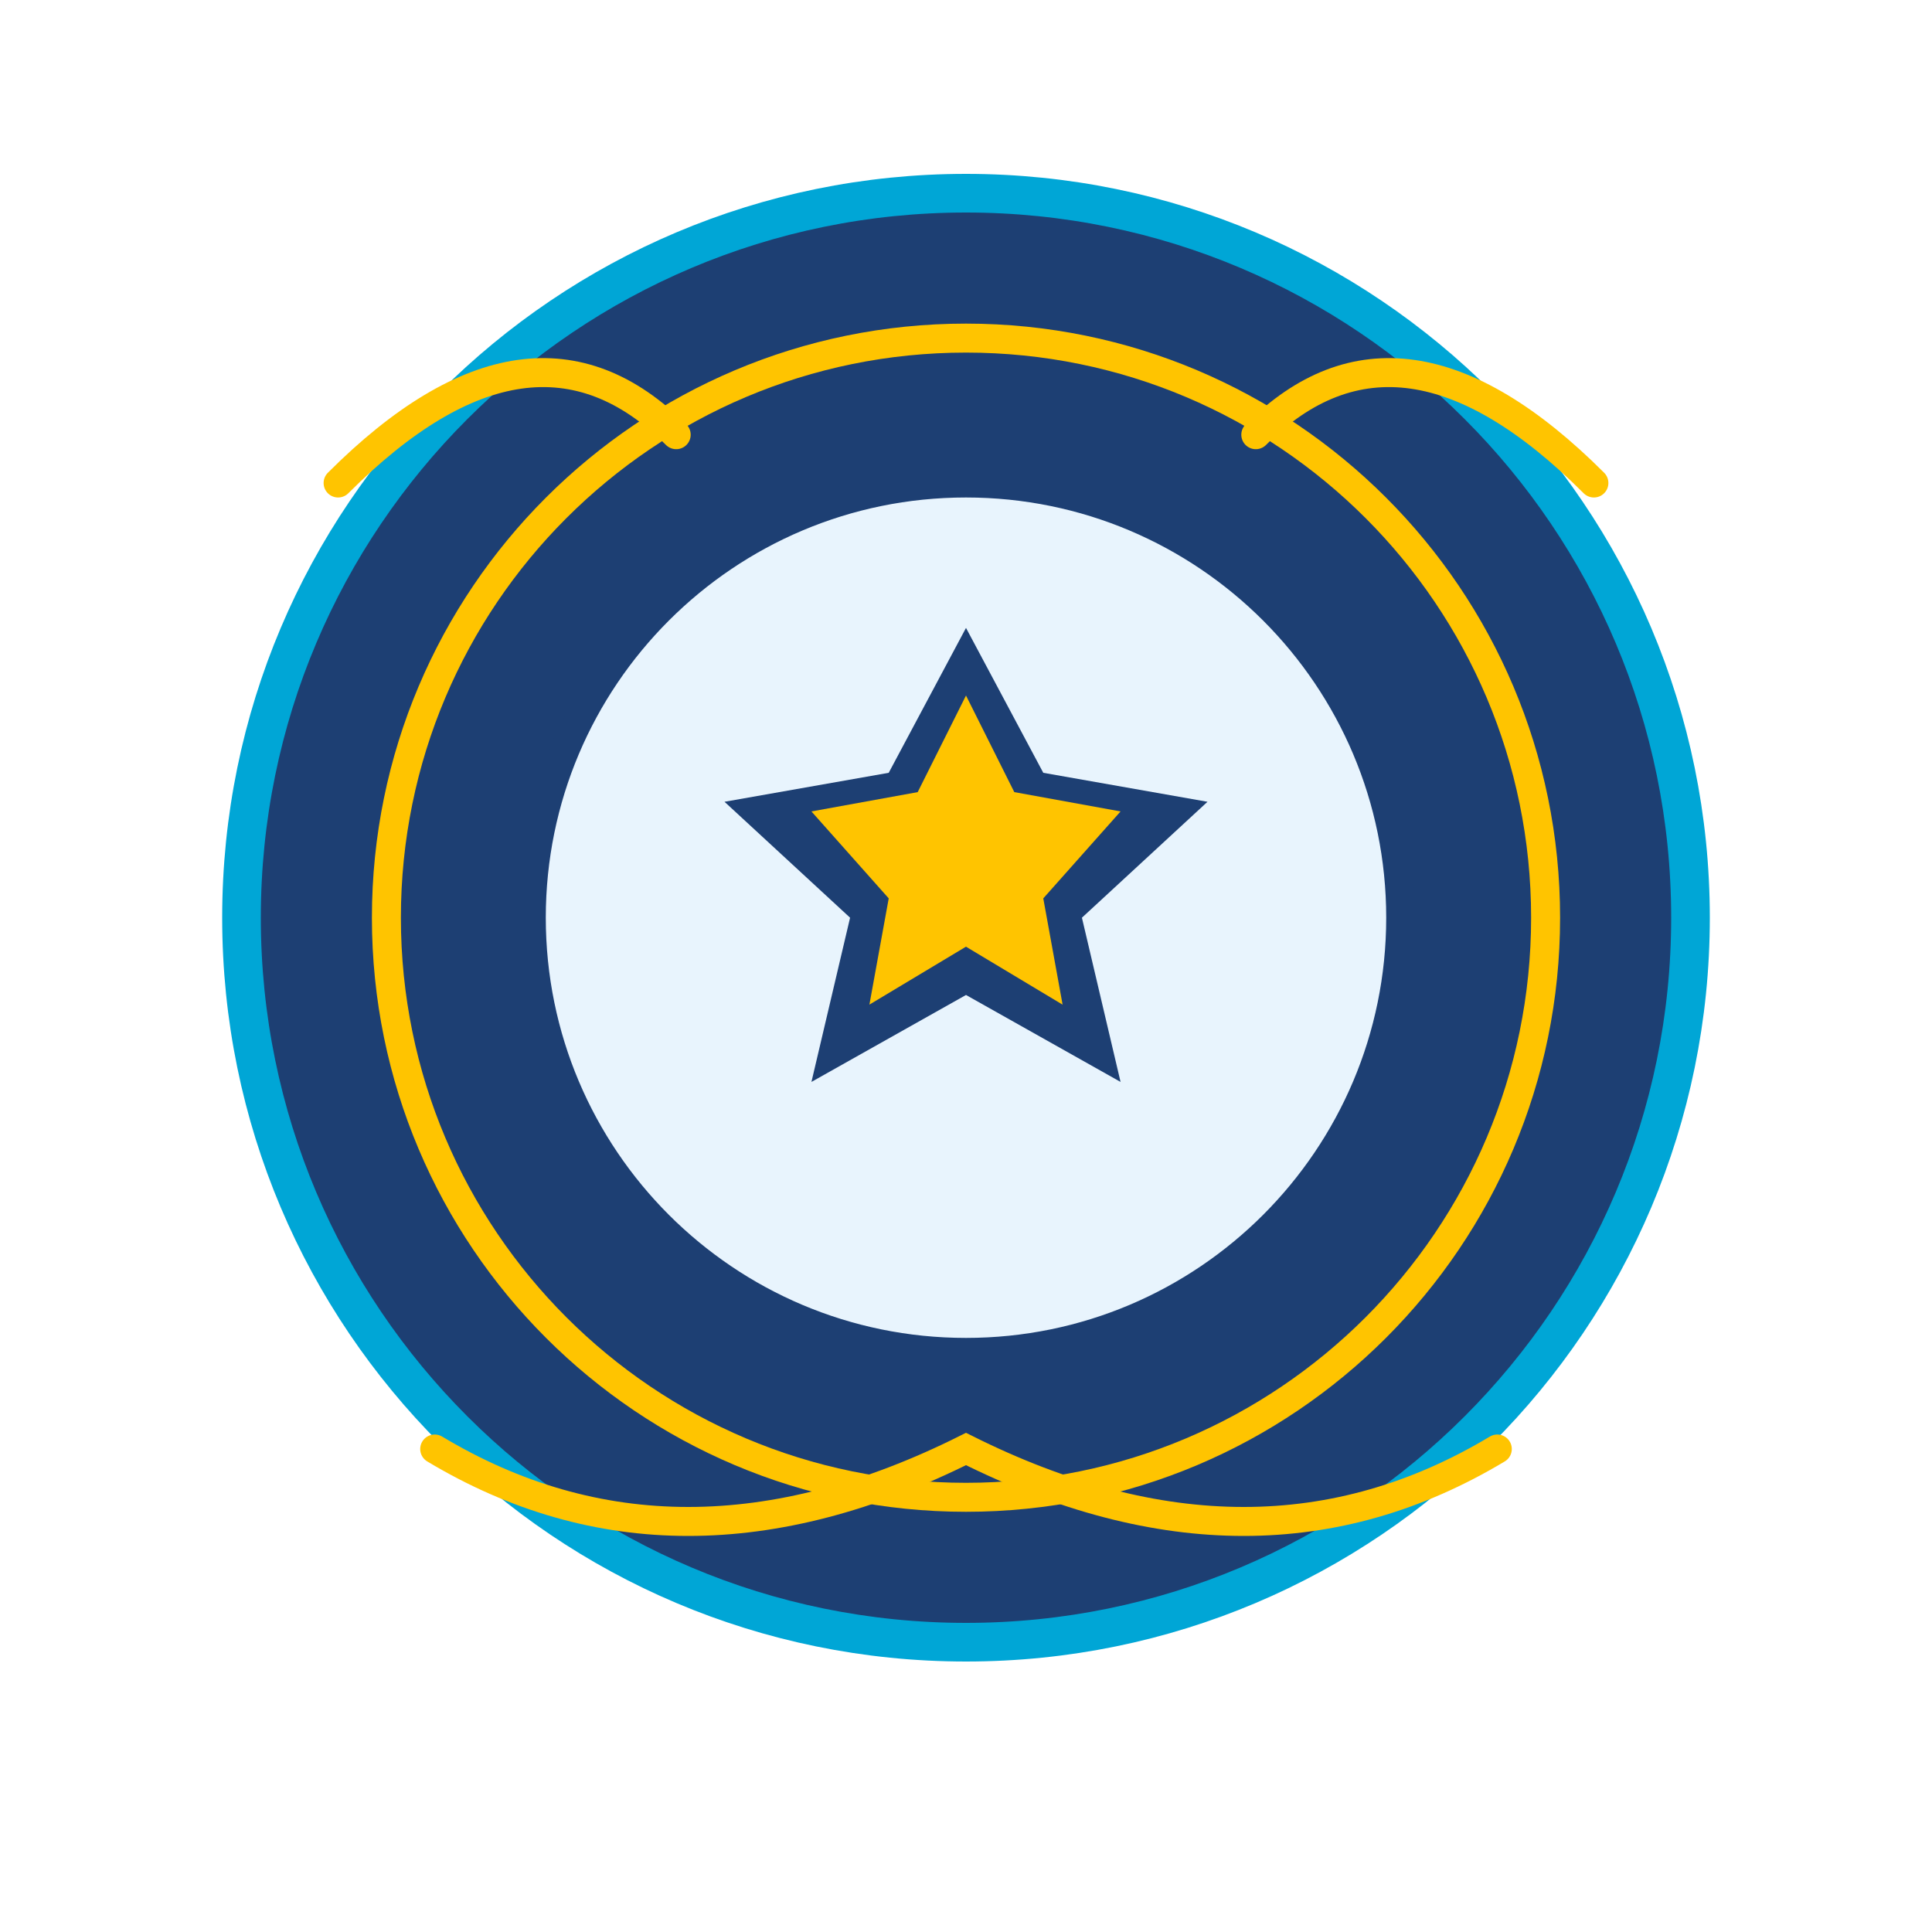
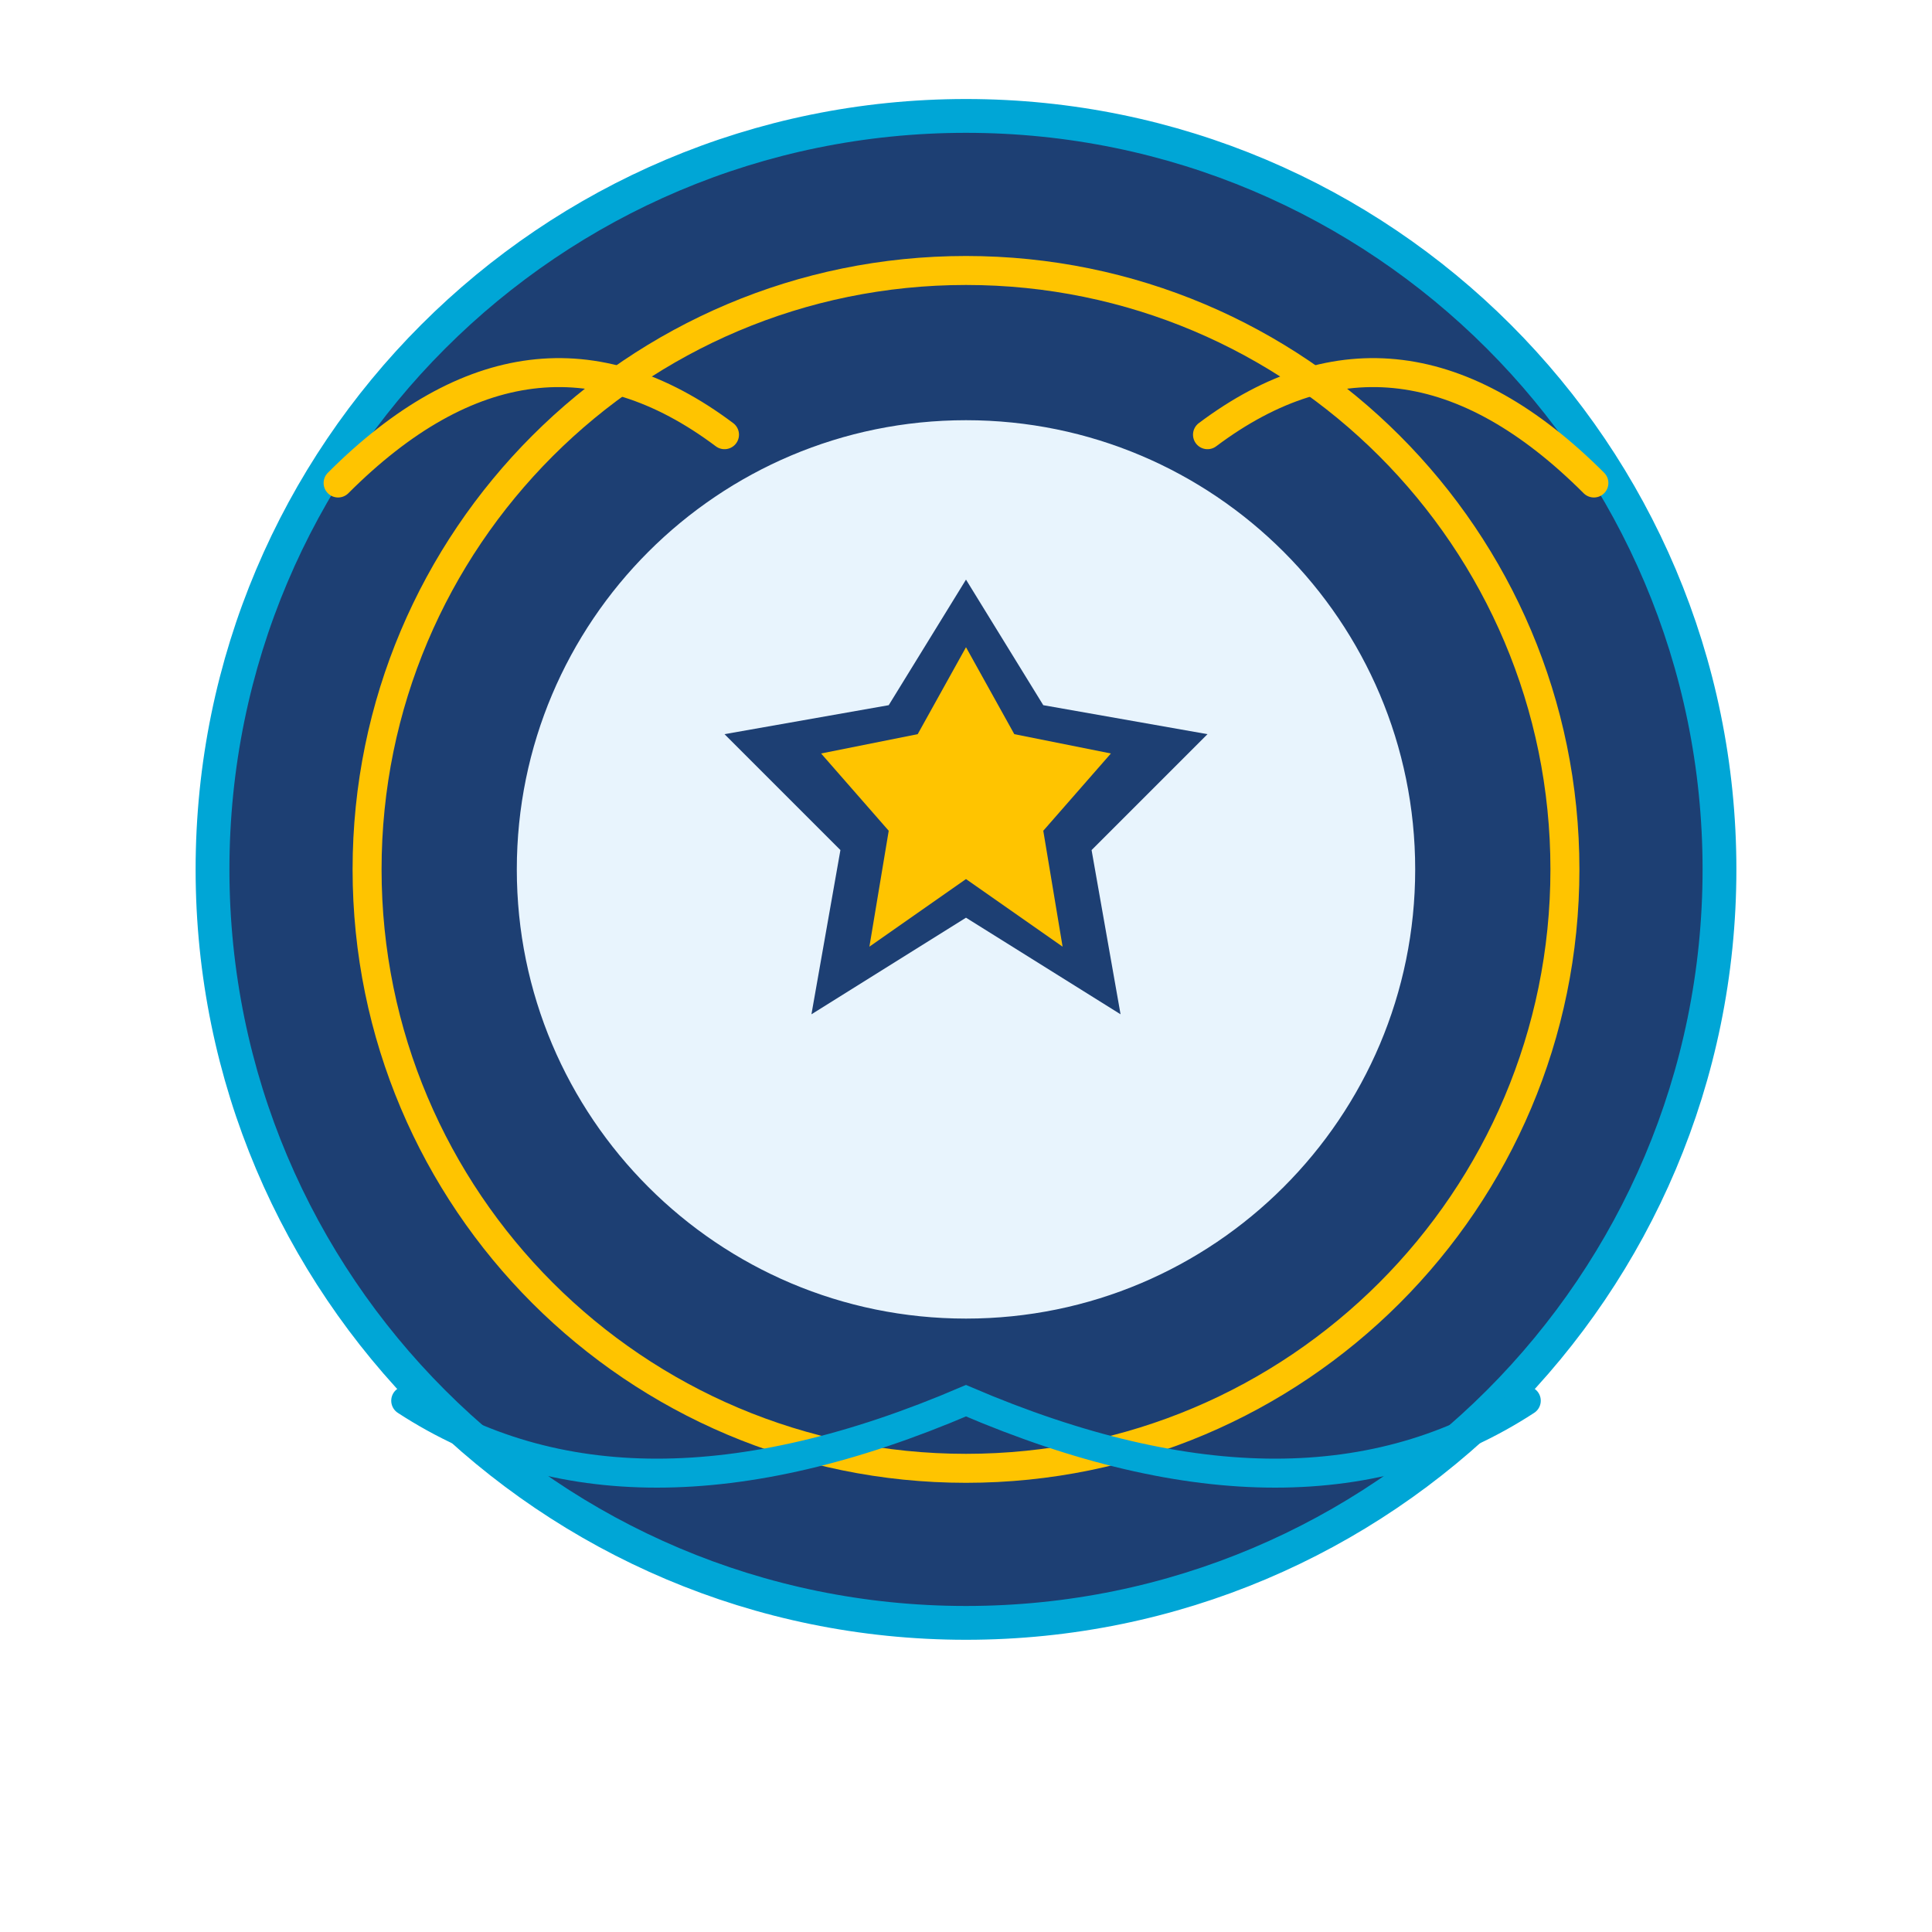
<svg xmlns="http://www.w3.org/2000/svg" viewBox="0 0 200 200">
-   <circle cx="100" cy="95" r="75" fill="#1D3F73" stroke="#00A6D6" stroke-width="4" />
-   <circle cx="100" cy="95" r="60" fill="none" stroke="#FFC400" stroke-width="3" />
-   <circle cx="100" cy="95" r="45" fill="#E8F4FD" stroke="#1D3F73" stroke-width="3" />
-   <polygon points="100,65 108,80 125,83 112,95 116,112 100,103 84,112 88,95 75,83 92,80" fill="#1D3F73" />
-   <polygon points="100,72 105,82 116,84 108,93 110,104 100,98 90,104 92,93 84,84 95,82" fill="#FFC400" />
-   <path d="M35 50 Q55 30 70 45" fill="none" stroke="#FFC400" stroke-width="3" stroke-linecap="round" />
-   <path d="M165 50 Q145 30 130 45" fill="none" stroke="#FFC400" stroke-width="3" stroke-linecap="round" />
-   <path d="M45 150 Q70 165 100 150 Q130 165 155 150" fill="none" stroke="#FFC400" stroke-width="3" stroke-linecap="round" />
+   <circle cx="100" cy="90" r="78" fill="#1D3F73" stroke="#00A6D6" stroke-width="3.5" />
+   <circle cx="100" cy="90" r="62" fill="none" stroke="#FFC400" stroke-width="3" />
+   <circle cx="100" cy="90" r="48" fill="#E8F4FD" stroke="#1D3F73" stroke-width="3" />
+   <polygon points="100,60 108,73 125,76 113,88 116,105 100,95 84,105 87,88 75,76 92,73" fill="#1D3F73" />
+   <polygon points="100,67 105,76 115,78 108,86 110,98 100,91 90,98 92,86 85,78 95,76" fill="#FFC400" />
+   <path d="M35 50 Q55 30 75 45" fill="none" stroke="#FFC400" stroke-width="3" stroke-linecap="round" />
+   <path d="M165 50 Q145 30 125 45" fill="none" stroke="#FFC400" stroke-width="3" stroke-linecap="round" />
+   <path d="M42 145 Q65 160 100 145 Q135 160 158 145" fill="none" stroke="#00A6D6" stroke-width="3" stroke-linecap="round" />
</svg>
